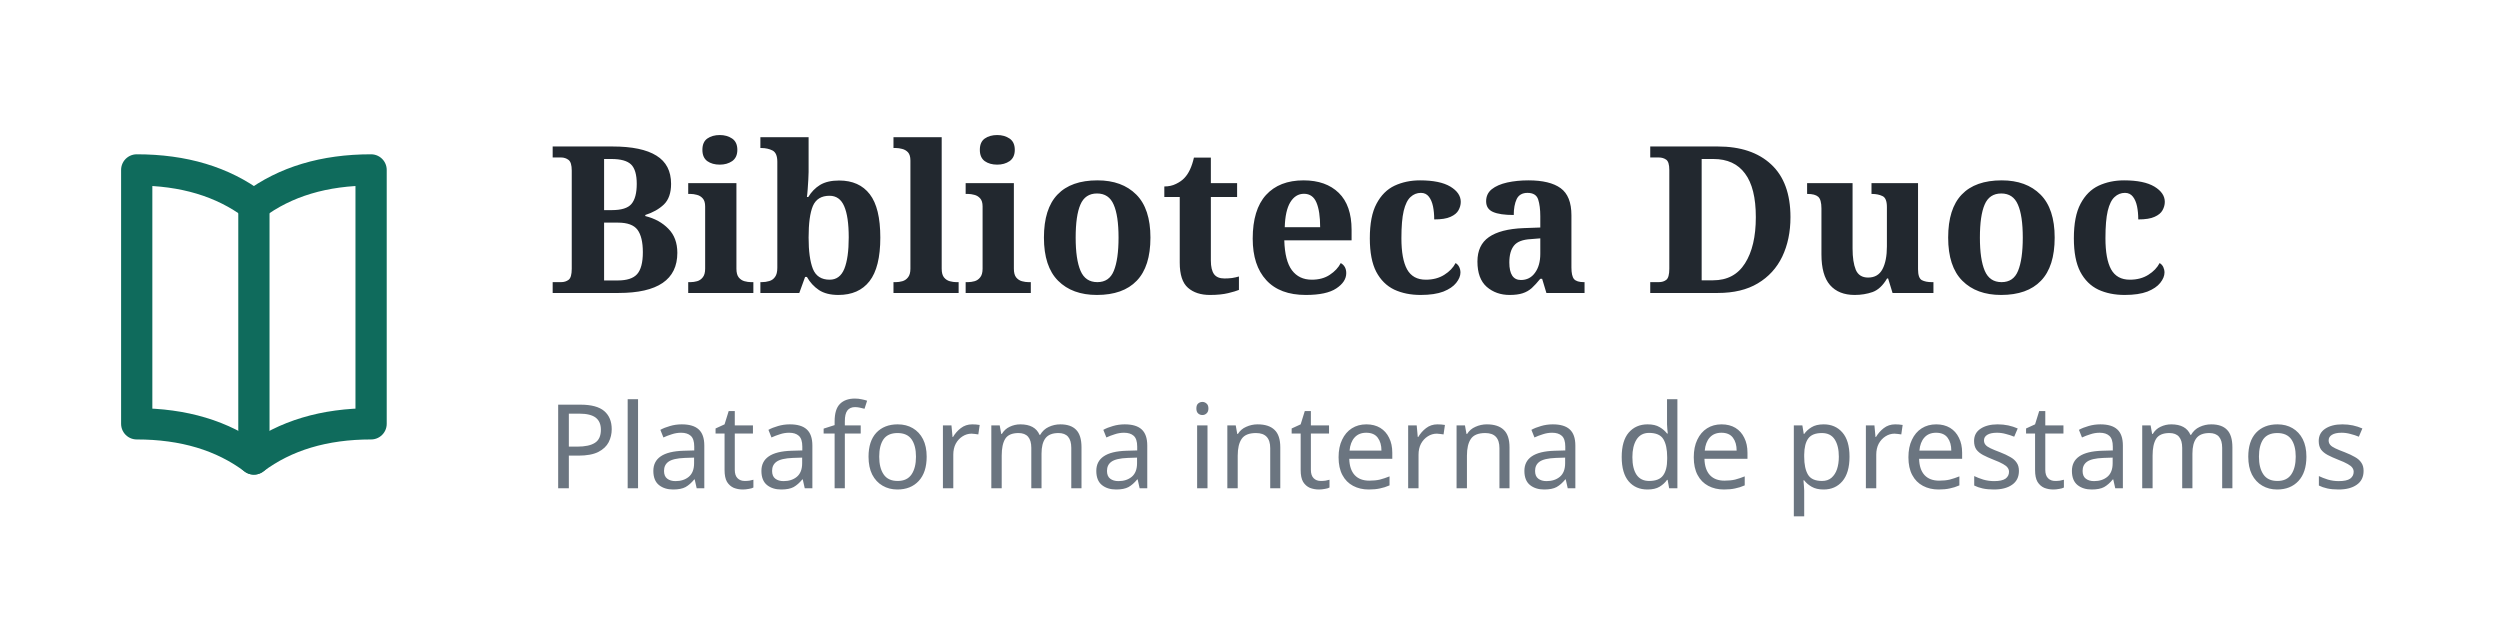
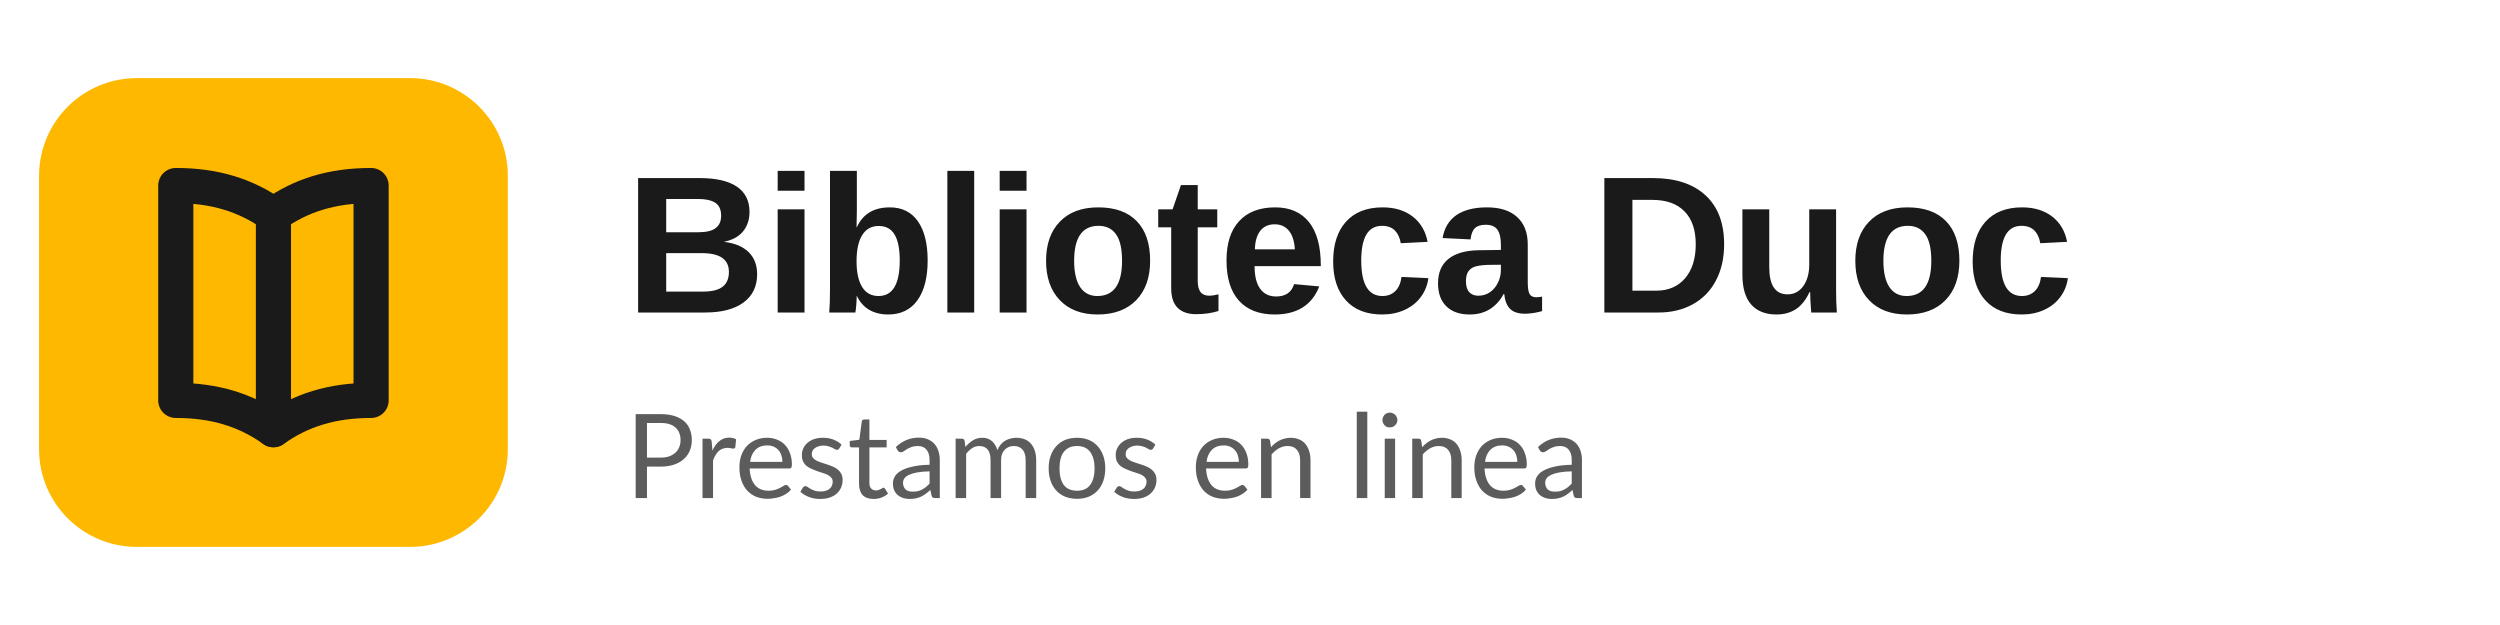
<svg xmlns="http://www.w3.org/2000/svg" viewBox="0 0 256 64" width="256" height="64">
-   <g fill="none" stroke="#0f6b5c" stroke-width="1.6" stroke-linecap="round" stroke-linejoin="round" transform="translate(2 8) scale(2)">
-     <path d="M12 6.5c-1.6-1.2-3.6-1.8-6-1.8v13c2.4 0 4.4.6 6 1.8 1.6-1.2 3.6-1.8 6-1.8v-13c-2.4 0-4.4.6-6 1.8Z" />
-     <path d="M12 6.5v13" />
+   <rect x="4" y="8" width="48" height="48" rx="10" fill="#ffb800" />
+   <g fill="none" stroke="#1a1a1a" stroke-width="1.8" stroke-linecap="round" stroke-linejoin="round" transform="translate(4 8) scale(2)">
+     <path d="M12 7c-1.4-1-3-1.5-5-1.5v11c2 0 3.6.5 5 1.5 1.4-1 3-1.5 5-1.5v-11c-2 0-3.6.5-5 1.5Z" />
+     <path d="M12 7v11" />
  </g>
-   <text x="56" y="30" font-family="Georgia,serif" font-size="21" font-weight="600" fill="#22282f">Biblioteca Duoc</text>
-   <text x="56" y="50" font-family="system-ui,sans-serif" font-size="12" fill="#6b7580">Plataforma interna de prestamos</text>
+   <text x="64" y="32" font-family="Montserrat,'Segoe UI',Arial,sans-serif" font-size="20" font-weight="800" letter-spacing="-0.2" fill="#1a1a1a">Biblioteca Duoc</text>
+   <text x="64" y="51" font-family="Lato,'Segoe UI',Arial,sans-serif" font-size="12" fill="#5c5c5c">Prestamos en linea</text>
</svg>
